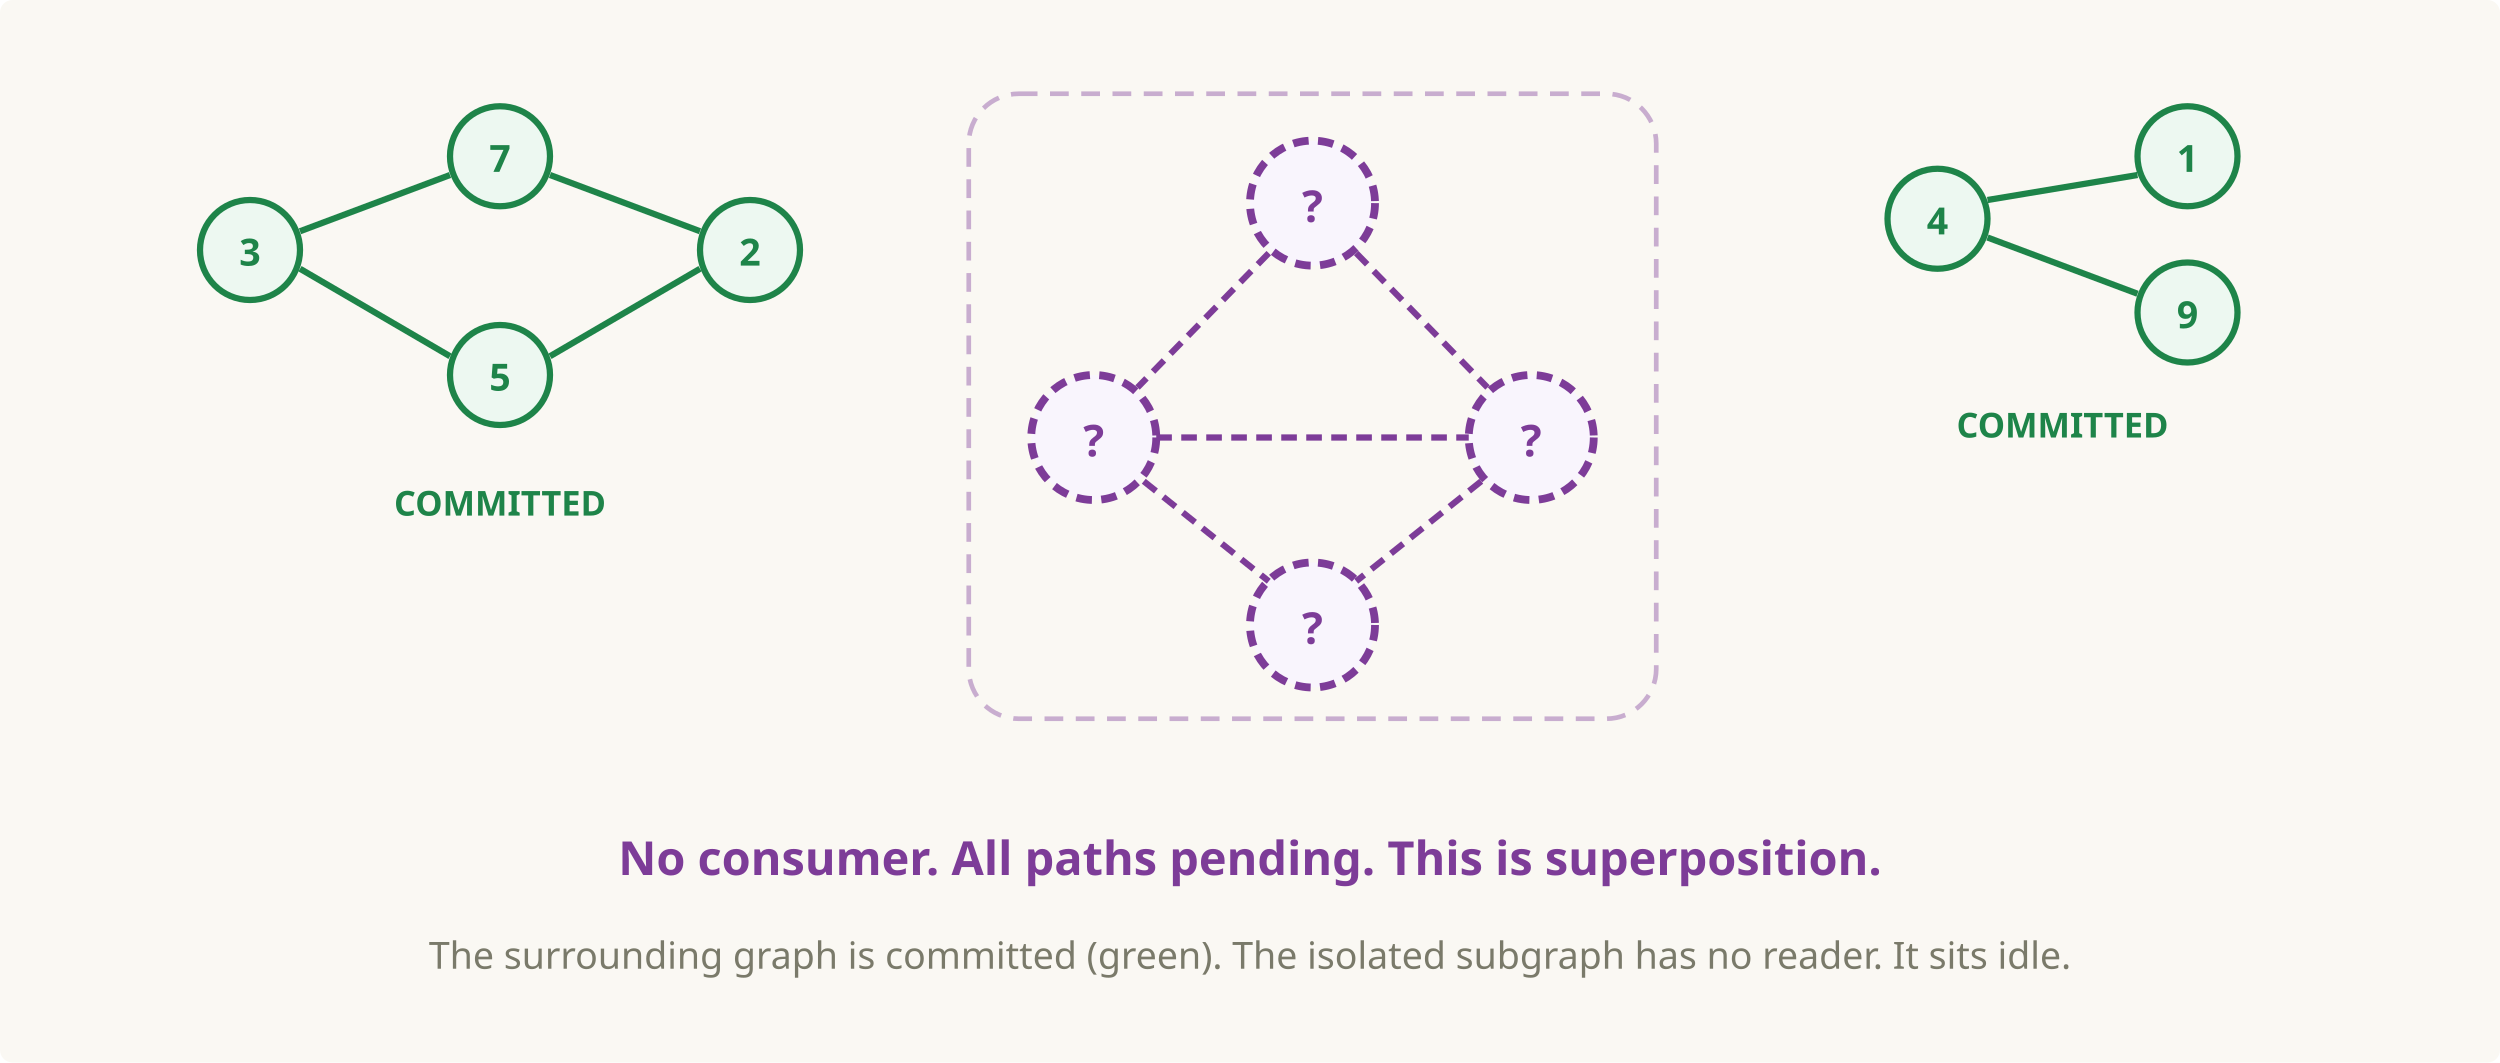
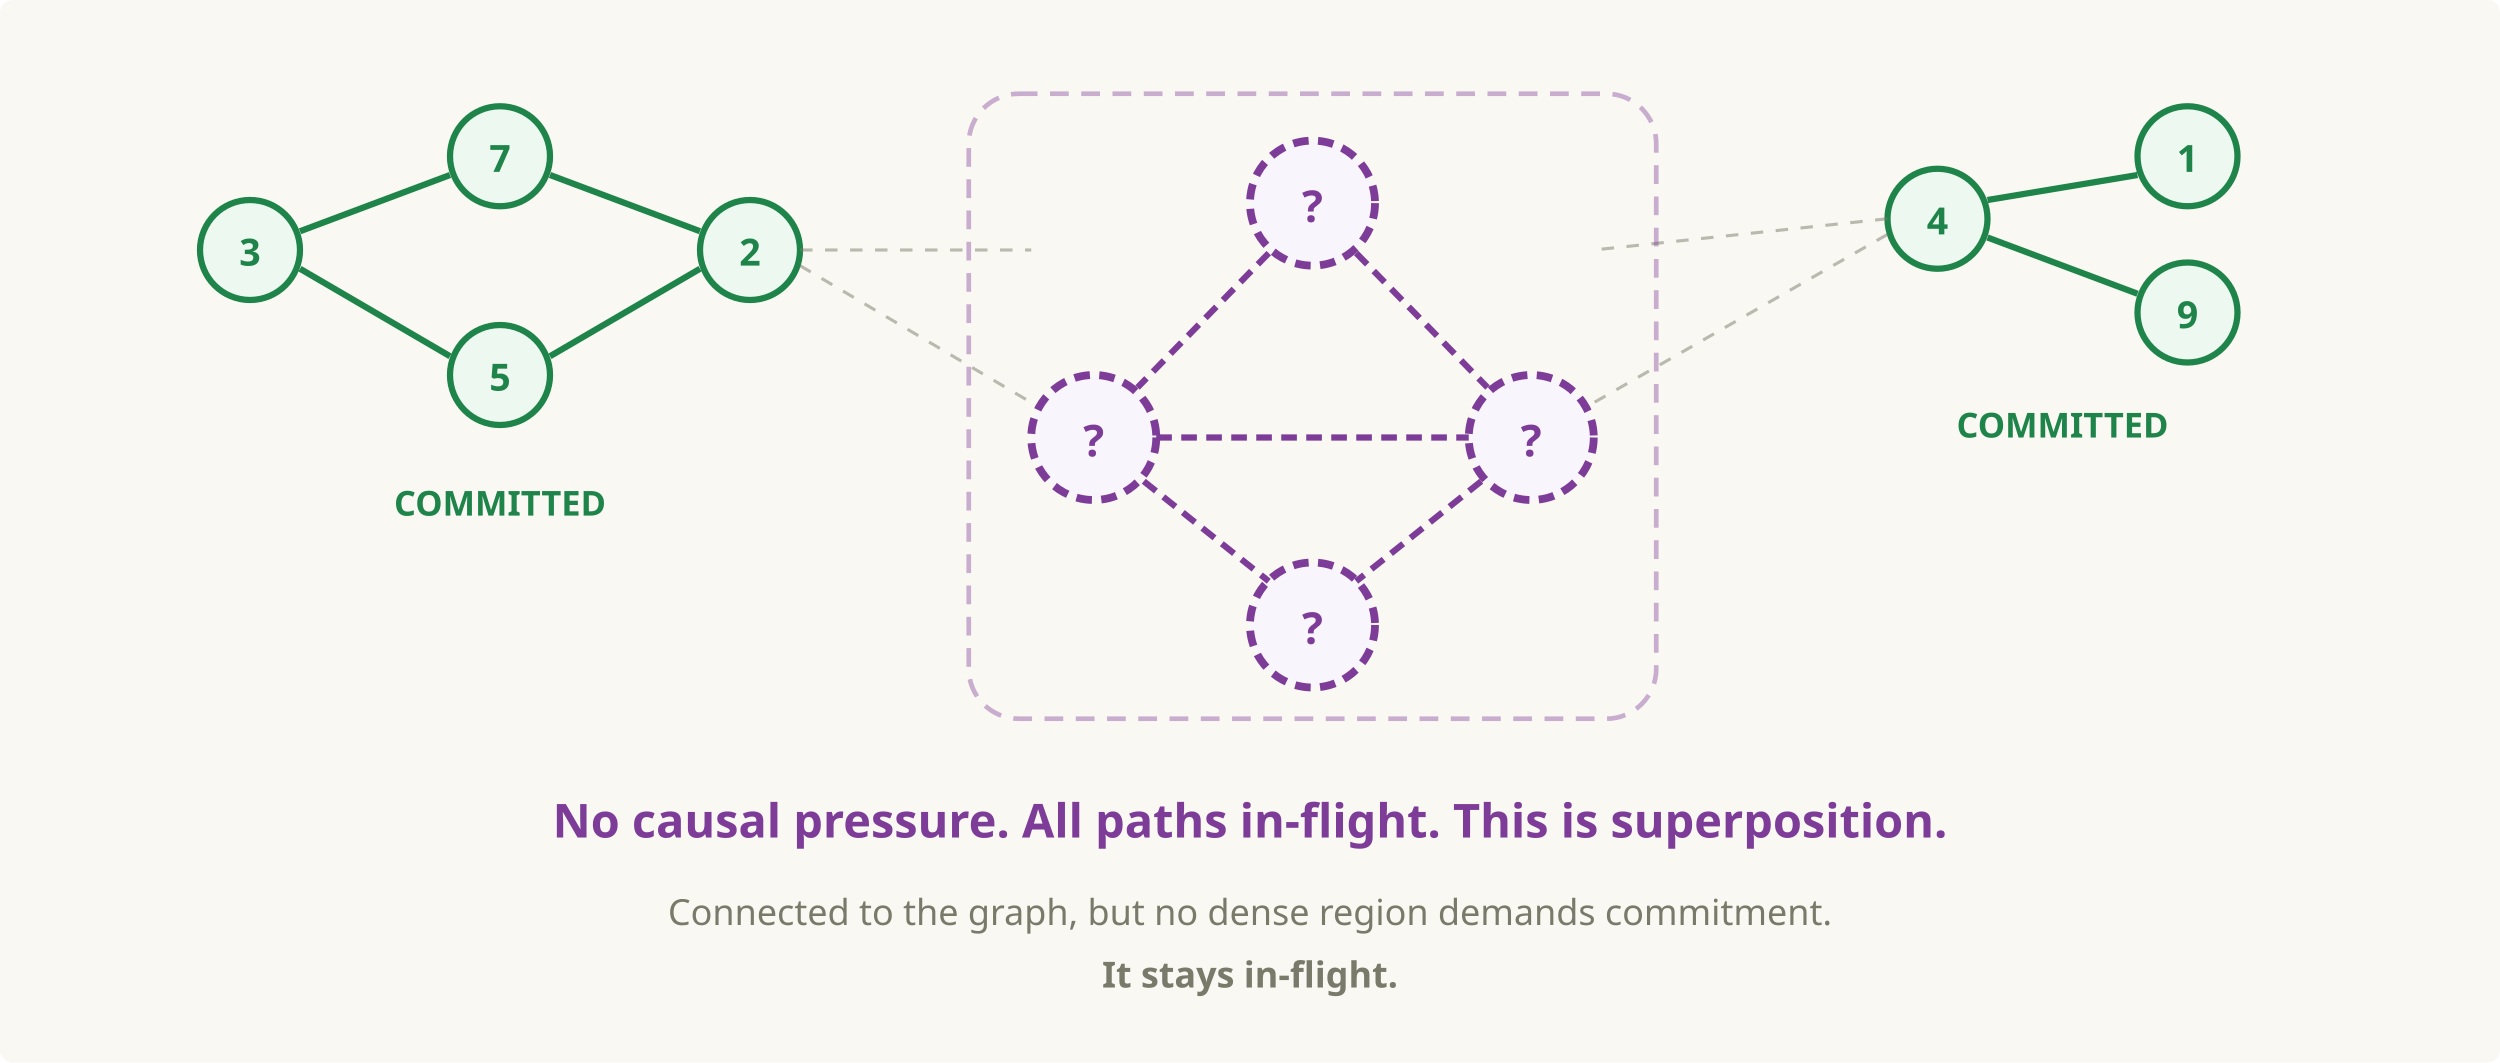
<svg xmlns="http://www.w3.org/2000/svg" viewBox="0 0 800 340" width="800">
  <style>
    text { font-family: "DM Sans", sans-serif; }
  </style>
  <rect width="800" height="340" fill="#faf8f3" rx="4" />
  <circle cx="80" cy="80" r="16" fill="#edf8f1" stroke="#1e8449" stroke-width="2" />
  <text x="80" y="85" text-anchor="middle" font-size="12" fill="#1e8449" font-weight="600">3</text>
  <circle cx="160" cy="50" r="16" fill="#edf8f1" stroke="#1e8449" stroke-width="2" />
  <text x="160" y="55" text-anchor="middle" font-size="12" fill="#1e8449" font-weight="600">7</text>
  <circle cx="160" cy="120" r="16" fill="#edf8f1" stroke="#1e8449" stroke-width="2" />
  <text x="160" y="125" text-anchor="middle" font-size="12" fill="#1e8449" font-weight="600">5</text>
  <circle cx="240" cy="80" r="16" fill="#edf8f1" stroke="#1e8449" stroke-width="2" />
  <text x="240" y="85" text-anchor="middle" font-size="12" fill="#1e8449" font-weight="600">2</text>
  <line x1="96" y1="74" x2="144" y2="56" stroke="#1e8449" stroke-width="2" />
  <line x1="96" y1="86" x2="144" y2="114" stroke="#1e8449" stroke-width="2" />
  <line x1="176" y1="56" x2="224" y2="74" stroke="#1e8449" stroke-width="2" />
  <line x1="176" y1="114" x2="224" y2="86" stroke="#1e8449" stroke-width="2" />
  <circle cx="620" cy="70" r="16" fill="#edf8f1" stroke="#1e8449" stroke-width="2" />
  <text x="620" y="75" text-anchor="middle" font-size="12" fill="#1e8449" font-weight="600">4</text>
  <circle cx="700" cy="50" r="16" fill="#edf8f1" stroke="#1e8449" stroke-width="2" />
  <text x="700" y="55" text-anchor="middle" font-size="12" fill="#1e8449" font-weight="600">1</text>
  <circle cx="700" cy="100" r="16" fill="#edf8f1" stroke="#1e8449" stroke-width="2" />
  <text x="700" y="105" text-anchor="middle" font-size="12" fill="#1e8449" font-weight="600">9</text>
  <line x1="636" y1="64" x2="684" y2="56" stroke="#1e8449" stroke-width="2" />
  <line x1="636" y1="76" x2="684" y2="94" stroke="#1e8449" stroke-width="2" />
  <text x="160" y="165" text-anchor="middle" font-size="11" fill="#1e8449" font-weight="600">COMMITTED</text>
  <text x="660" y="140" text-anchor="middle" font-size="11" fill="#1e8449" font-weight="600">COMMITTED</text>
+   <line x1="256" y1="80" x2="330" y2="80" stroke="#7a7a6a" stroke-width="1" stroke-dasharray="4,4" opacity="0.5" />
+   <line x1="256" y1="85" x2="332" y2="130" stroke="#7a7a6a" stroke-width="1" stroke-dasharray="4,4" opacity="0.5" />
+   <line x1="604" y1="70" x2="510" y2="80" stroke="#7a7a6a" stroke-width="1" stroke-dasharray="4,4" opacity="0.5" />
+   <line x1="604" y1="75" x2="508" y2="130" stroke="#7a7a6a" stroke-width="1" stroke-dasharray="4,4" opacity="0.5" />
  <rect x="310" y="30" width="220" height="200" rx="16" fill="none" stroke="#7d3c98" stroke-width="1.5" stroke-dasharray="6,4" opacity="0.4" />
  <circle cx="420" cy="65" r="20" fill="#f9f5fd" stroke="#7d3c98" stroke-width="2.5" stroke-dasharray="5,3" />
  <text x="420" y="71" text-anchor="middle" font-size="14" fill="#7d3c98" font-weight="700">?</text>
  <circle cx="350" cy="140" r="20" fill="#f9f5fd" stroke="#7d3c98" stroke-width="2.5" stroke-dasharray="5,3" />
  <text x="350" y="146" text-anchor="middle" font-size="14" fill="#7d3c98" font-weight="700">?</text>
  <circle cx="490" cy="140" r="20" fill="#f9f5fd" stroke="#7d3c98" stroke-width="2.5" stroke-dasharray="5,3" />
  <text x="490" y="146" text-anchor="middle" font-size="14" fill="#7d3c98" font-weight="700">?</text>
  <circle cx="420" cy="200" r="20" fill="#f9f5fd" stroke="#7d3c98" stroke-width="2.5" stroke-dasharray="5,3" />
  <text x="420" y="206" text-anchor="middle" font-size="14" fill="#7d3c98" font-weight="700">?</text>
  <line x1="406" y1="81" x2="364" y2="124" stroke="#7d3c98" stroke-width="2" stroke-dasharray="5,3" />
  <line x1="434" y1="81" x2="476" y2="124" stroke="#7d3c98" stroke-width="2" stroke-dasharray="5,3" />
  <line x1="366" y1="154" x2="406" y2="186" stroke="#7d3c98" stroke-width="2" stroke-dasharray="5,3" />
  <line x1="474" y1="154" x2="434" y2="186" stroke="#7d3c98" stroke-width="2" stroke-dasharray="5,3" />
  <line x1="370" y1="140" x2="470" y2="140" stroke="#7d3c98" stroke-width="2" stroke-dasharray="5,3" />
-   <text x="400" y="280" text-anchor="middle" font-size="15" fill="#7d3c98" font-weight="700">No consumer. All paths pending. This is superposition.</text>
-   <text x="400" y="310" text-anchor="middle" font-size="12" fill="#7a7a6a">The surrounding graph is committed (green). The isolated subgraph has no reader. It sits idle.</text>
+   <text x="400" y="268" text-anchor="middle" font-size="15" fill="#7d3c98" font-weight="700">No causal pressure. All paths in-flight. This is superposition.</text>
+   <text x="400" y="296" text-anchor="middle" font-size="11.5" fill="#7a7a6a">Connected to the graph, but no dense region demands commitment.</text>
+   <text x="400" y="316" text-anchor="middle" font-size="11.5" fill="#7a7a6a" font-weight="600">It stays in-flight.</text>
</svg>
